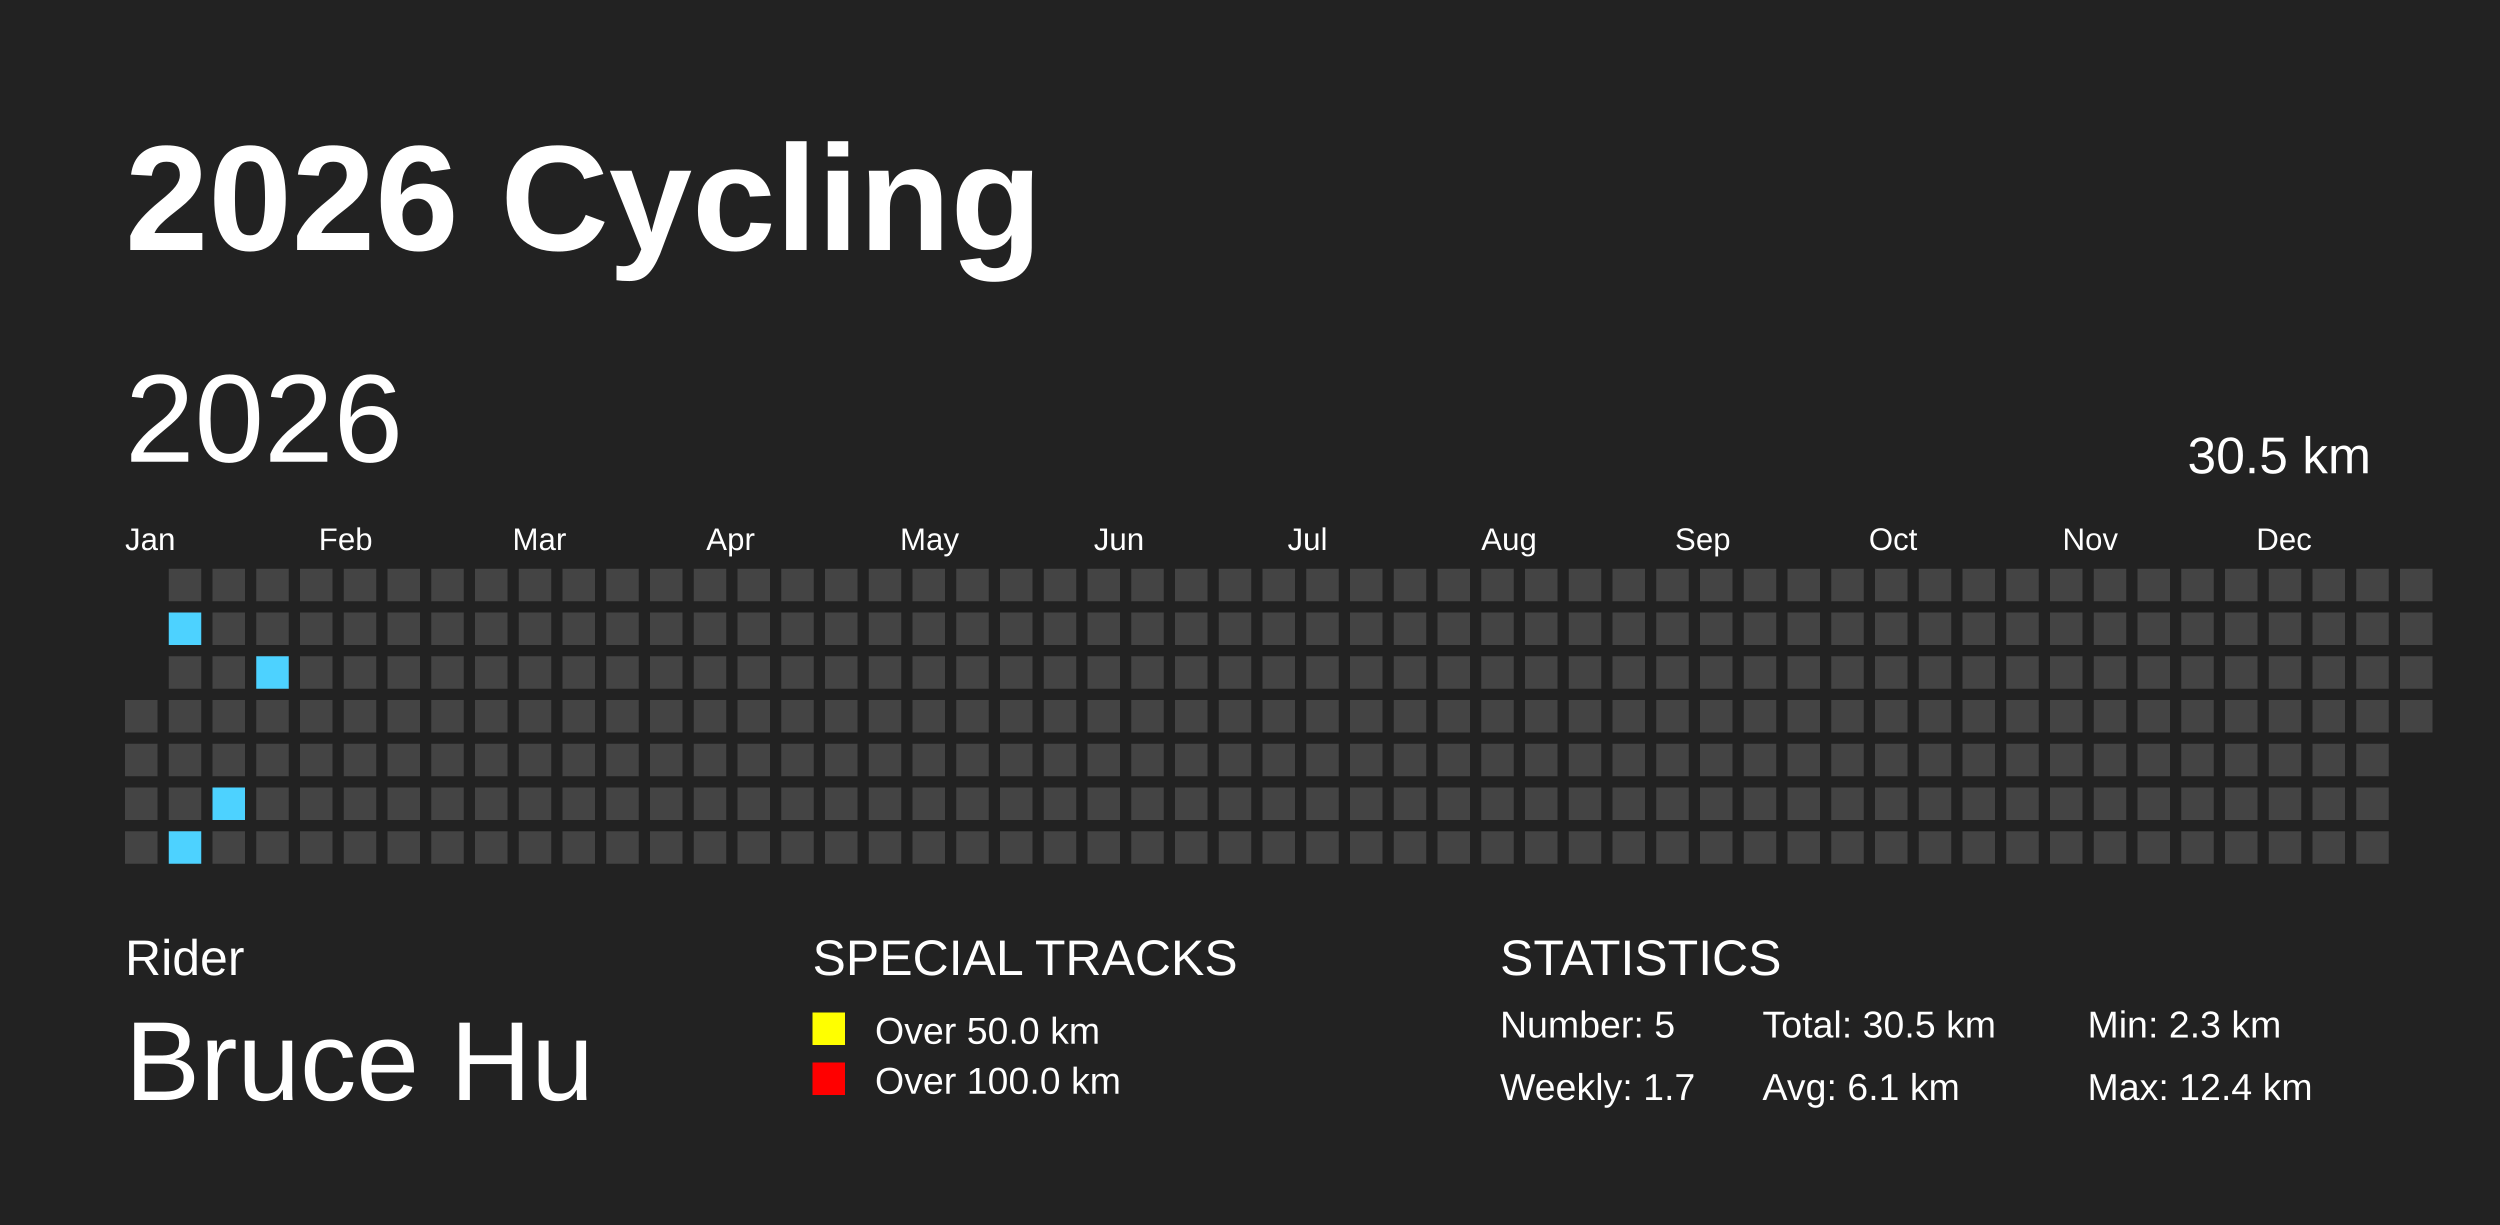
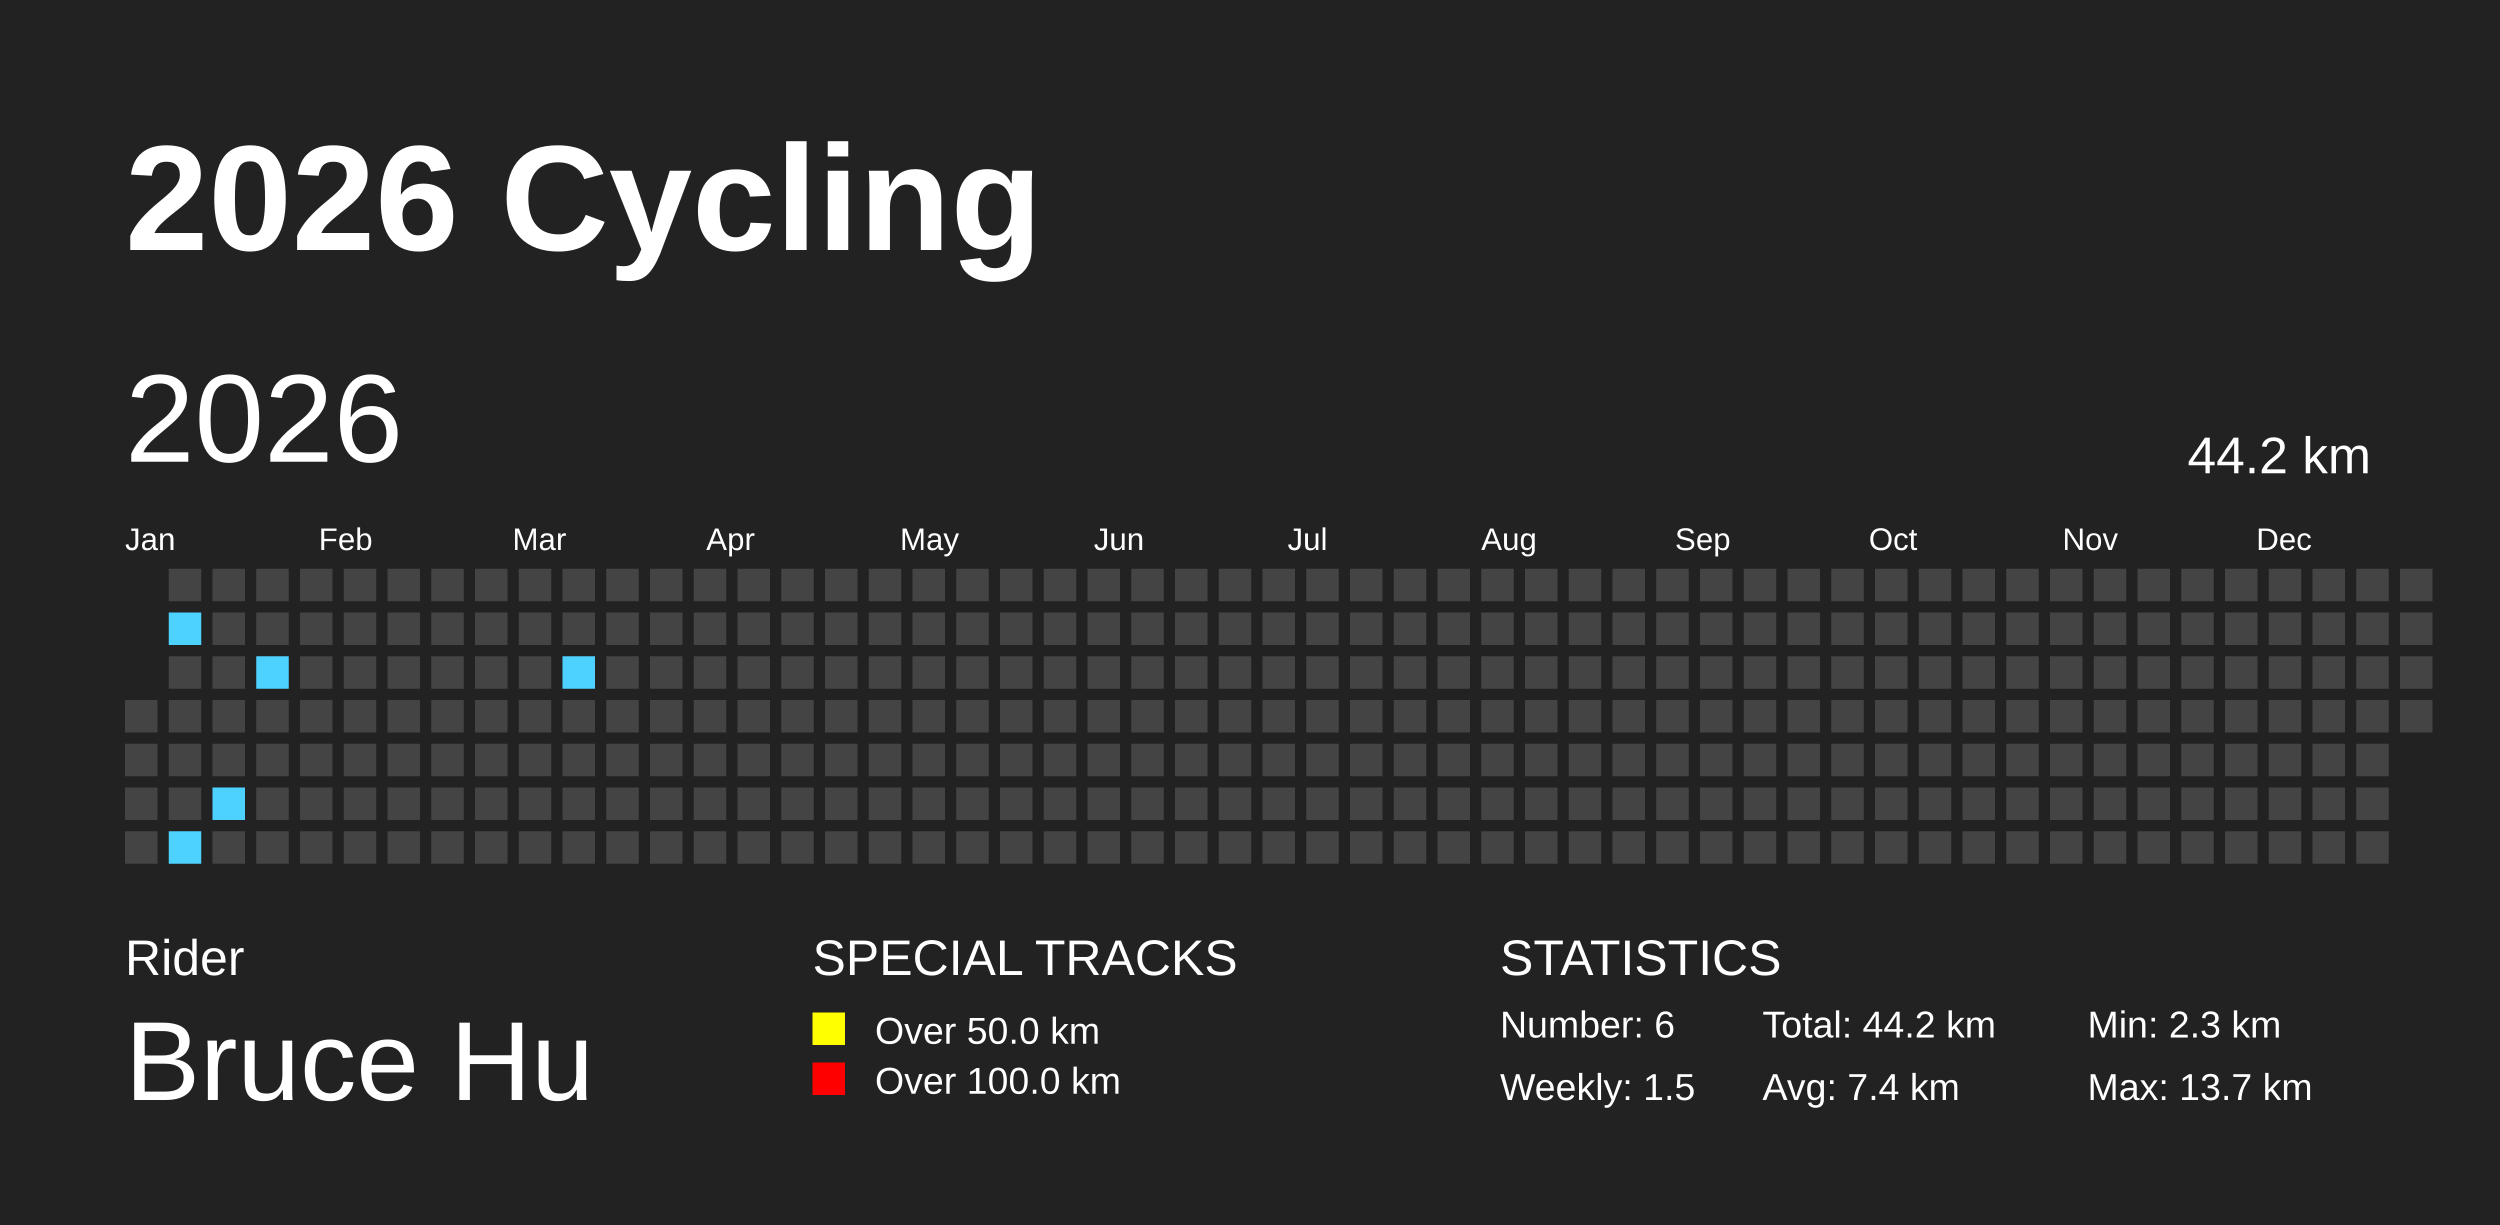
<svg xmlns="http://www.w3.org/2000/svg" baseProfile="full" height="98mm" version="1.1" viewBox="0,0,200,98" width="200mm">
  <defs />
  <rect fill="#222222" height="98" width="200" x="0" y="0" />
  <text fill="#FFFFFF" style="font-size:12px; font-family:Arial; font-weight:bold;" x="10" y="20">2026 Cycling</text>
  <text fill="#FFFFFF" style="font-size:4px; font-family:Arial" x="10" y="78">Rider</text>
  <text fill="#FFFFFF" style="font-size:9px; font-family:Arial" x="10" y="88">Bruce Hu</text>
  <text fill="#FFFFFF" style="font-size:4px; font-family:Arial" x="65" y="78">SPECIAL TRACKS</text>
  <rect fill="yellow" height="2.6" width="2.6" x="65" y="81" />
  <text fill="#FFFFFF" style="font-size:3px; font-family:Arial" x="70" y="83.5">Over 50.0 km</text>
  <rect fill="red" height="2.6" width="2.6" x="65" y="85" />
  <text fill="#FFFFFF" style="font-size:3px; font-family:Arial" x="70" y="87.5">Over 100.0 km</text>
  <text fill="#FFFFFF" style="font-size:4px; font-family:Arial" x="120" y="78">STATISTICS</text>
-   <text fill="#FFFFFF" style="font-size:3px; font-family:Arial" x="120" y="83">Number: 5</text>
-   <text fill="#FFFFFF" style="font-size:3px; font-family:Arial" x="120" y="88">Weekly: 1.7</text>
-   <text fill="#FFFFFF" style="font-size:3px; font-family:Arial" x="141" y="83">Total: 30.5 km</text>
-   <text fill="#FFFFFF" style="font-size:3px; font-family:Arial" x="141" y="88">Avg: 6.1 km</text>
+   <text fill="#FFFFFF" style="font-size:3px; font-family:Arial" x="120" y="83">Number: 6</text>
+   <text fill="#FFFFFF" style="font-size:3px; font-family:Arial" x="120" y="88">Weekly: 1.5</text>
+   <text fill="#FFFFFF" style="font-size:3px; font-family:Arial" x="141" y="83">Total: 44.2 km</text>
+   <text fill="#FFFFFF" style="font-size:3px; font-family:Arial" x="141" y="88">Avg: 7.4 km</text>
  <text fill="#FFFFFF" style="font-size:3px; font-family:Arial" x="167" y="83">Min: 2.3 km</text>
-   <text fill="#FFFFFF" style="font-size:3px; font-family:Arial" x="167" y="88">Max: 12.4 km</text>
+   <text fill="#FFFFFF" style="font-size:3px; font-family:Arial" x="167" y="88">Max: 13.7 km</text>
  <text dominant-baseline="hanging" fill="#FFFFFF" style="font-size:10.0px; font-family:Arial;" x="10" y="30">2026</text>
-   <text dominant-baseline="hanging" fill="#FFFFFF" style="font-size:4.125px; font-family:Arial;" x="175" y="35">30.5 km</text>
+   <text dominant-baseline="hanging" fill="#FFFFFF" style="font-size:4.125px; font-family:Arial;" x="175" y="35">44.2 km</text>
  <text fill="#FFFFFF" style="font-size:2.5px; font-family:Arial" x="10.0" y="44">Jan</text>
  <text fill="#FFFFFF" style="font-size:2.5px; font-family:Arial" x="25.5" y="44">Feb</text>
  <text fill="#FFFFFF" style="font-size:2.5px; font-family:Arial" x="41.0" y="44">Mar</text>
  <text fill="#FFFFFF" style="font-size:2.5px; font-family:Arial" x="56.5" y="44">Apr</text>
  <text fill="#FFFFFF" style="font-size:2.5px; font-family:Arial" x="72.0" y="44">May</text>
  <text fill="#FFFFFF" style="font-size:2.5px; font-family:Arial" x="87.5" y="44">Jun</text>
  <text fill="#FFFFFF" style="font-size:2.5px; font-family:Arial" x="103.0" y="44">Jul</text>
  <text fill="#FFFFFF" style="font-size:2.5px; font-family:Arial" x="118.5" y="44">Aug</text>
  <text fill="#FFFFFF" style="font-size:2.5px; font-family:Arial" x="134.0" y="44">Sep</text>
  <text fill="#FFFFFF" style="font-size:2.5px; font-family:Arial" x="149.5" y="44">Oct</text>
  <text fill="#FFFFFF" style="font-size:2.5px; font-family:Arial" x="165.0" y="44">Nov</text>
  <text fill="#FFFFFF" style="font-size:2.5px; font-family:Arial" x="180.5" y="44">Dec</text>
  <rect fill="#444444" height="2.6" width="2.6" x="10.0" y="56.0" />
  <rect fill="#444444" height="2.6" width="2.6" x="10.0" y="59.5" />
  <rect fill="#444444" height="2.6" width="2.6" x="10.0" y="63.0" />
  <rect fill="#444444" height="2.6" width="2.6" x="10.0" y="66.5" />
  <rect fill="#444444" height="2.6" width="2.6" x="13.5" y="45.5" />
  <rect fill="#4DD2FF" height="2.6" width="2.6" x="13.5" y="49.0" />
  <rect fill="#444444" height="2.6" width="2.6" x="13.5" y="52.5" />
  <rect fill="#444444" height="2.6" width="2.6" x="13.5" y="56.0" />
  <rect fill="#444444" height="2.6" width="2.6" x="13.5" y="59.5" />
  <rect fill="#444444" height="2.6" width="2.6" x="13.5" y="63.0" />
  <rect fill="#4DD2FF" height="2.6" width="2.6" x="13.5" y="66.5" />
  <rect fill="#444444" height="2.6" width="2.6" x="17.0" y="45.5" />
  <rect fill="#444444" height="2.6" width="2.6" x="17.0" y="49.0" />
  <rect fill="#444444" height="2.6" width="2.6" x="17.0" y="52.5" />
  <rect fill="#444444" height="2.6" width="2.6" x="17.0" y="56.0" />
  <rect fill="#444444" height="2.6" width="2.6" x="17.0" y="59.5" />
  <rect fill="#4DD2FF" height="2.6" width="2.6" x="17.0" y="63.0" />
  <rect fill="#444444" height="2.6" width="2.6" x="17.0" y="66.5" />
  <rect fill="#444444" height="2.6" width="2.6" x="20.5" y="45.5" />
  <rect fill="#444444" height="2.6" width="2.6" x="20.5" y="49.0" />
  <rect fill="#4DD2FF" height="2.6" width="2.6" x="20.5" y="52.5" />
  <rect fill="#444444" height="2.6" width="2.6" x="20.5" y="56.0" />
  <rect fill="#444444" height="2.6" width="2.6" x="20.5" y="59.5" />
  <rect fill="#444444" height="2.6" width="2.6" x="20.5" y="63.0" />
  <rect fill="#444444" height="2.6" width="2.6" x="20.5" y="66.5" />
  <rect fill="#444444" height="2.6" width="2.6" x="24.0" y="45.5" />
  <rect fill="#444444" height="2.6" width="2.6" x="24.0" y="49.0" />
  <rect fill="#444444" height="2.6" width="2.6" x="24.0" y="52.5" />
  <rect fill="#444444" height="2.6" width="2.6" x="24.0" y="56.0" />
  <rect fill="#444444" height="2.6" width="2.6" x="24.0" y="59.5" />
  <rect fill="#444444" height="2.6" width="2.6" x="24.0" y="63.0" />
  <rect fill="#444444" height="2.6" width="2.6" x="24.0" y="66.5" />
  <rect fill="#444444" height="2.6" width="2.6" x="27.5" y="45.5" />
  <rect fill="#444444" height="2.6" width="2.6" x="27.5" y="49.0" />
  <rect fill="#444444" height="2.6" width="2.6" x="27.5" y="52.5" />
  <rect fill="#444444" height="2.6" width="2.6" x="27.5" y="56.0" />
  <rect fill="#444444" height="2.6" width="2.6" x="27.5" y="59.5" />
  <rect fill="#444444" height="2.6" width="2.6" x="27.5" y="63.0" />
  <rect fill="#444444" height="2.6" width="2.6" x="27.5" y="66.5" />
  <rect fill="#444444" height="2.6" width="2.6" x="31.0" y="45.5" />
  <rect fill="#444444" height="2.6" width="2.6" x="31.0" y="49.0" />
  <rect fill="#444444" height="2.6" width="2.6" x="31.0" y="52.5" />
  <rect fill="#444444" height="2.6" width="2.6" x="31.0" y="56.0" />
  <rect fill="#444444" height="2.6" width="2.6" x="31.0" y="59.5" />
  <rect fill="#444444" height="2.6" width="2.6" x="31.0" y="63.0" />
  <rect fill="#444444" height="2.6" width="2.6" x="31.0" y="66.5" />
  <rect fill="#444444" height="2.6" width="2.6" x="34.5" y="45.5" />
  <rect fill="#444444" height="2.6" width="2.6" x="34.5" y="49.0" />
  <rect fill="#444444" height="2.6" width="2.6" x="34.5" y="52.5" />
  <rect fill="#444444" height="2.6" width="2.6" x="34.5" y="56.0" />
  <rect fill="#444444" height="2.6" width="2.6" x="34.5" y="59.5" />
  <rect fill="#444444" height="2.6" width="2.6" x="34.5" y="63.0" />
  <rect fill="#444444" height="2.6" width="2.6" x="34.5" y="66.5" />
  <rect fill="#444444" height="2.6" width="2.6" x="38.0" y="45.5" />
  <rect fill="#444444" height="2.6" width="2.6" x="38.0" y="49.0" />
  <rect fill="#444444" height="2.6" width="2.6" x="38.0" y="52.5" />
  <rect fill="#444444" height="2.6" width="2.6" x="38.0" y="56.0" />
  <rect fill="#444444" height="2.6" width="2.6" x="38.0" y="59.5" />
  <rect fill="#444444" height="2.6" width="2.6" x="38.0" y="63.0" />
  <rect fill="#444444" height="2.6" width="2.6" x="38.0" y="66.5" />
  <rect fill="#444444" height="2.6" width="2.6" x="41.5" y="45.5" />
  <rect fill="#444444" height="2.6" width="2.6" x="41.5" y="49.0" />
  <rect fill="#444444" height="2.6" width="2.6" x="41.5" y="52.5" />
  <rect fill="#444444" height="2.6" width="2.6" x="41.5" y="56.0" />
  <rect fill="#444444" height="2.6" width="2.6" x="41.5" y="59.5" />
  <rect fill="#444444" height="2.6" width="2.6" x="41.5" y="63.0" />
  <rect fill="#444444" height="2.6" width="2.6" x="41.5" y="66.5" />
  <rect fill="#444444" height="2.6" width="2.6" x="45.0" y="45.5" />
  <rect fill="#444444" height="2.6" width="2.6" x="45.0" y="49.0" />
-   <rect fill="#444444" height="2.6" width="2.6" x="45.0" y="52.5" />
+   <rect fill="#4DD2FF" height="2.6" width="2.6" x="45.0" y="52.5" />
  <rect fill="#444444" height="2.6" width="2.6" x="45.0" y="56.0" />
  <rect fill="#444444" height="2.6" width="2.6" x="45.0" y="59.5" />
  <rect fill="#444444" height="2.6" width="2.6" x="45.0" y="63.0" />
  <rect fill="#444444" height="2.6" width="2.6" x="45.0" y="66.5" />
  <rect fill="#444444" height="2.6" width="2.6" x="48.5" y="45.5" />
  <rect fill="#444444" height="2.6" width="2.6" x="48.5" y="49.0" />
  <rect fill="#444444" height="2.6" width="2.6" x="48.5" y="52.5" />
  <rect fill="#444444" height="2.6" width="2.6" x="48.5" y="56.0" />
  <rect fill="#444444" height="2.6" width="2.6" x="48.5" y="59.5" />
  <rect fill="#444444" height="2.6" width="2.6" x="48.5" y="63.0" />
  <rect fill="#444444" height="2.6" width="2.6" x="48.5" y="66.5" />
  <rect fill="#444444" height="2.6" width="2.6" x="52.0" y="45.5" />
  <rect fill="#444444" height="2.6" width="2.6" x="52.0" y="49.0" />
  <rect fill="#444444" height="2.6" width="2.6" x="52.0" y="52.5" />
  <rect fill="#444444" height="2.6" width="2.6" x="52.0" y="56.0" />
  <rect fill="#444444" height="2.6" width="2.6" x="52.0" y="59.5" />
  <rect fill="#444444" height="2.6" width="2.6" x="52.0" y="63.0" />
  <rect fill="#444444" height="2.6" width="2.6" x="52.0" y="66.5" />
  <rect fill="#444444" height="2.6" width="2.6" x="55.5" y="45.5" />
  <rect fill="#444444" height="2.6" width="2.6" x="55.5" y="49.0" />
  <rect fill="#444444" height="2.6" width="2.6" x="55.5" y="52.5" />
  <rect fill="#444444" height="2.6" width="2.6" x="55.5" y="56.0" />
  <rect fill="#444444" height="2.6" width="2.6" x="55.5" y="59.5" />
  <rect fill="#444444" height="2.6" width="2.6" x="55.5" y="63.0" />
  <rect fill="#444444" height="2.6" width="2.6" x="55.5" y="66.5" />
  <rect fill="#444444" height="2.6" width="2.6" x="59.0" y="45.5" />
  <rect fill="#444444" height="2.6" width="2.6" x="59.0" y="49.0" />
  <rect fill="#444444" height="2.6" width="2.6" x="59.0" y="52.5" />
  <rect fill="#444444" height="2.6" width="2.6" x="59.0" y="56.0" />
  <rect fill="#444444" height="2.6" width="2.6" x="59.0" y="59.5" />
  <rect fill="#444444" height="2.6" width="2.6" x="59.0" y="63.0" />
  <rect fill="#444444" height="2.6" width="2.6" x="59.0" y="66.5" />
  <rect fill="#444444" height="2.6" width="2.6" x="62.5" y="45.5" />
  <rect fill="#444444" height="2.6" width="2.6" x="62.5" y="49.0" />
  <rect fill="#444444" height="2.6" width="2.6" x="62.5" y="52.5" />
  <rect fill="#444444" height="2.6" width="2.6" x="62.5" y="56.0" />
  <rect fill="#444444" height="2.6" width="2.6" x="62.5" y="59.5" />
  <rect fill="#444444" height="2.6" width="2.6" x="62.5" y="63.0" />
  <rect fill="#444444" height="2.6" width="2.6" x="62.5" y="66.5" />
  <rect fill="#444444" height="2.6" width="2.6" x="66.0" y="45.5" />
  <rect fill="#444444" height="2.6" width="2.6" x="66.0" y="49.0" />
  <rect fill="#444444" height="2.6" width="2.6" x="66.0" y="52.5" />
  <rect fill="#444444" height="2.6" width="2.6" x="66.0" y="56.0" />
  <rect fill="#444444" height="2.6" width="2.6" x="66.0" y="59.5" />
  <rect fill="#444444" height="2.6" width="2.6" x="66.0" y="63.0" />
  <rect fill="#444444" height="2.6" width="2.6" x="66.0" y="66.5" />
  <rect fill="#444444" height="2.6" width="2.6" x="69.5" y="45.5" />
  <rect fill="#444444" height="2.6" width="2.6" x="69.5" y="49.0" />
  <rect fill="#444444" height="2.6" width="2.6" x="69.5" y="52.5" />
  <rect fill="#444444" height="2.6" width="2.6" x="69.5" y="56.0" />
  <rect fill="#444444" height="2.6" width="2.6" x="69.5" y="59.5" />
  <rect fill="#444444" height="2.6" width="2.6" x="69.5" y="63.0" />
  <rect fill="#444444" height="2.6" width="2.6" x="69.5" y="66.5" />
  <rect fill="#444444" height="2.6" width="2.6" x="73.0" y="45.5" />
  <rect fill="#444444" height="2.6" width="2.6" x="73.0" y="49.0" />
  <rect fill="#444444" height="2.6" width="2.6" x="73.0" y="52.5" />
  <rect fill="#444444" height="2.6" width="2.6" x="73.0" y="56.0" />
  <rect fill="#444444" height="2.6" width="2.6" x="73.0" y="59.5" />
  <rect fill="#444444" height="2.6" width="2.6" x="73.0" y="63.0" />
  <rect fill="#444444" height="2.6" width="2.6" x="73.0" y="66.5" />
  <rect fill="#444444" height="2.6" width="2.6" x="76.5" y="45.5" />
  <rect fill="#444444" height="2.6" width="2.6" x="76.5" y="49.0" />
  <rect fill="#444444" height="2.6" width="2.6" x="76.5" y="52.5" />
  <rect fill="#444444" height="2.6" width="2.6" x="76.5" y="56.0" />
  <rect fill="#444444" height="2.6" width="2.6" x="76.5" y="59.5" />
  <rect fill="#444444" height="2.6" width="2.6" x="76.5" y="63.0" />
  <rect fill="#444444" height="2.6" width="2.6" x="76.5" y="66.5" />
  <rect fill="#444444" height="2.6" width="2.6" x="80.0" y="45.5" />
  <rect fill="#444444" height="2.6" width="2.6" x="80.0" y="49.0" />
  <rect fill="#444444" height="2.6" width="2.6" x="80.0" y="52.5" />
  <rect fill="#444444" height="2.6" width="2.6" x="80.0" y="56.0" />
  <rect fill="#444444" height="2.6" width="2.6" x="80.0" y="59.5" />
  <rect fill="#444444" height="2.6" width="2.6" x="80.0" y="63.0" />
  <rect fill="#444444" height="2.6" width="2.6" x="80.0" y="66.5" />
  <rect fill="#444444" height="2.6" width="2.6" x="83.5" y="45.5" />
  <rect fill="#444444" height="2.6" width="2.6" x="83.5" y="49.0" />
  <rect fill="#444444" height="2.6" width="2.6" x="83.5" y="52.5" />
  <rect fill="#444444" height="2.6" width="2.6" x="83.5" y="56.0" />
  <rect fill="#444444" height="2.6" width="2.6" x="83.5" y="59.5" />
  <rect fill="#444444" height="2.6" width="2.6" x="83.5" y="63.0" />
  <rect fill="#444444" height="2.6" width="2.6" x="83.5" y="66.5" />
  <rect fill="#444444" height="2.6" width="2.6" x="87.0" y="45.5" />
  <rect fill="#444444" height="2.6" width="2.6" x="87.0" y="49.0" />
  <rect fill="#444444" height="2.6" width="2.6" x="87.0" y="52.5" />
  <rect fill="#444444" height="2.6" width="2.6" x="87.0" y="56.0" />
  <rect fill="#444444" height="2.6" width="2.6" x="87.0" y="59.5" />
  <rect fill="#444444" height="2.6" width="2.6" x="87.0" y="63.0" />
  <rect fill="#444444" height="2.6" width="2.6" x="87.0" y="66.5" />
  <rect fill="#444444" height="2.6" width="2.6" x="90.5" y="45.5" />
  <rect fill="#444444" height="2.6" width="2.6" x="90.5" y="49.0" />
  <rect fill="#444444" height="2.6" width="2.6" x="90.5" y="52.5" />
  <rect fill="#444444" height="2.6" width="2.6" x="90.5" y="56.0" />
  <rect fill="#444444" height="2.6" width="2.6" x="90.5" y="59.5" />
  <rect fill="#444444" height="2.6" width="2.6" x="90.5" y="63.0" />
  <rect fill="#444444" height="2.6" width="2.6" x="90.5" y="66.5" />
  <rect fill="#444444" height="2.6" width="2.6" x="94.0" y="45.5" />
  <rect fill="#444444" height="2.6" width="2.6" x="94.0" y="49.0" />
  <rect fill="#444444" height="2.6" width="2.6" x="94.0" y="52.5" />
  <rect fill="#444444" height="2.6" width="2.6" x="94.0" y="56.0" />
  <rect fill="#444444" height="2.6" width="2.6" x="94.0" y="59.5" />
  <rect fill="#444444" height="2.6" width="2.6" x="94.0" y="63.0" />
  <rect fill="#444444" height="2.6" width="2.6" x="94.0" y="66.5" />
  <rect fill="#444444" height="2.6" width="2.6" x="97.5" y="45.5" />
  <rect fill="#444444" height="2.6" width="2.6" x="97.5" y="49.0" />
  <rect fill="#444444" height="2.6" width="2.6" x="97.5" y="52.5" />
  <rect fill="#444444" height="2.6" width="2.6" x="97.5" y="56.0" />
  <rect fill="#444444" height="2.6" width="2.6" x="97.5" y="59.5" />
  <rect fill="#444444" height="2.6" width="2.6" x="97.5" y="63.0" />
  <rect fill="#444444" height="2.6" width="2.6" x="97.5" y="66.5" />
  <rect fill="#444444" height="2.6" width="2.6" x="101.0" y="45.5" />
  <rect fill="#444444" height="2.6" width="2.6" x="101.0" y="49.0" />
  <rect fill="#444444" height="2.6" width="2.6" x="101.0" y="52.5" />
  <rect fill="#444444" height="2.6" width="2.6" x="101.0" y="56.0" />
  <rect fill="#444444" height="2.6" width="2.6" x="101.0" y="59.5" />
  <rect fill="#444444" height="2.6" width="2.6" x="101.0" y="63.0" />
  <rect fill="#444444" height="2.6" width="2.6" x="101.0" y="66.5" />
  <rect fill="#444444" height="2.6" width="2.6" x="104.5" y="45.5" />
  <rect fill="#444444" height="2.6" width="2.6" x="104.5" y="49.0" />
  <rect fill="#444444" height="2.6" width="2.6" x="104.5" y="52.5" />
  <rect fill="#444444" height="2.6" width="2.6" x="104.5" y="56.0" />
  <rect fill="#444444" height="2.6" width="2.6" x="104.5" y="59.5" />
  <rect fill="#444444" height="2.6" width="2.6" x="104.5" y="63.0" />
  <rect fill="#444444" height="2.6" width="2.6" x="104.5" y="66.5" />
  <rect fill="#444444" height="2.6" width="2.6" x="108.0" y="45.5" />
  <rect fill="#444444" height="2.6" width="2.6" x="108.0" y="49.0" />
  <rect fill="#444444" height="2.6" width="2.6" x="108.0" y="52.5" />
  <rect fill="#444444" height="2.6" width="2.6" x="108.0" y="56.0" />
  <rect fill="#444444" height="2.6" width="2.6" x="108.0" y="59.5" />
  <rect fill="#444444" height="2.6" width="2.6" x="108.0" y="63.0" />
  <rect fill="#444444" height="2.6" width="2.6" x="108.0" y="66.5" />
  <rect fill="#444444" height="2.6" width="2.6" x="111.5" y="45.5" />
  <rect fill="#444444" height="2.6" width="2.6" x="111.5" y="49.0" />
  <rect fill="#444444" height="2.6" width="2.6" x="111.5" y="52.5" />
  <rect fill="#444444" height="2.6" width="2.6" x="111.5" y="56.0" />
  <rect fill="#444444" height="2.6" width="2.6" x="111.5" y="59.5" />
  <rect fill="#444444" height="2.6" width="2.6" x="111.5" y="63.0" />
  <rect fill="#444444" height="2.6" width="2.6" x="111.5" y="66.5" />
  <rect fill="#444444" height="2.6" width="2.6" x="115.0" y="45.5" />
  <rect fill="#444444" height="2.6" width="2.6" x="115.0" y="49.0" />
  <rect fill="#444444" height="2.6" width="2.6" x="115.0" y="52.5" />
  <rect fill="#444444" height="2.6" width="2.6" x="115.0" y="56.0" />
  <rect fill="#444444" height="2.6" width="2.6" x="115.0" y="59.5" />
  <rect fill="#444444" height="2.6" width="2.6" x="115.0" y="63.0" />
  <rect fill="#444444" height="2.6" width="2.6" x="115.0" y="66.5" />
  <rect fill="#444444" height="2.6" width="2.6" x="118.5" y="45.5" />
  <rect fill="#444444" height="2.6" width="2.6" x="118.5" y="49.0" />
  <rect fill="#444444" height="2.6" width="2.6" x="118.5" y="52.5" />
  <rect fill="#444444" height="2.6" width="2.6" x="118.5" y="56.0" />
  <rect fill="#444444" height="2.6" width="2.6" x="118.5" y="59.5" />
  <rect fill="#444444" height="2.6" width="2.6" x="118.5" y="63.0" />
  <rect fill="#444444" height="2.6" width="2.6" x="118.5" y="66.5" />
  <rect fill="#444444" height="2.6" width="2.6" x="122.0" y="45.5" />
  <rect fill="#444444" height="2.6" width="2.6" x="122.0" y="49.0" />
  <rect fill="#444444" height="2.6" width="2.6" x="122.0" y="52.5" />
  <rect fill="#444444" height="2.6" width="2.6" x="122.0" y="56.0" />
  <rect fill="#444444" height="2.6" width="2.6" x="122.0" y="59.5" />
  <rect fill="#444444" height="2.6" width="2.6" x="122.0" y="63.0" />
  <rect fill="#444444" height="2.6" width="2.6" x="122.0" y="66.5" />
  <rect fill="#444444" height="2.6" width="2.6" x="125.5" y="45.5" />
  <rect fill="#444444" height="2.6" width="2.6" x="125.5" y="49.0" />
  <rect fill="#444444" height="2.6" width="2.6" x="125.5" y="52.5" />
  <rect fill="#444444" height="2.6" width="2.6" x="125.5" y="56.0" />
  <rect fill="#444444" height="2.6" width="2.6" x="125.5" y="59.5" />
  <rect fill="#444444" height="2.6" width="2.6" x="125.5" y="63.0" />
  <rect fill="#444444" height="2.6" width="2.6" x="125.5" y="66.5" />
  <rect fill="#444444" height="2.6" width="2.6" x="129.0" y="45.5" />
  <rect fill="#444444" height="2.6" width="2.6" x="129.0" y="49.0" />
  <rect fill="#444444" height="2.6" width="2.6" x="129.0" y="52.5" />
  <rect fill="#444444" height="2.6" width="2.6" x="129.0" y="56.0" />
  <rect fill="#444444" height="2.6" width="2.6" x="129.0" y="59.5" />
  <rect fill="#444444" height="2.6" width="2.6" x="129.0" y="63.0" />
  <rect fill="#444444" height="2.6" width="2.6" x="129.0" y="66.5" />
  <rect fill="#444444" height="2.6" width="2.6" x="132.5" y="45.5" />
  <rect fill="#444444" height="2.6" width="2.6" x="132.5" y="49.0" />
  <rect fill="#444444" height="2.6" width="2.6" x="132.5" y="52.5" />
  <rect fill="#444444" height="2.6" width="2.6" x="132.5" y="56.0" />
  <rect fill="#444444" height="2.6" width="2.6" x="132.5" y="59.5" />
  <rect fill="#444444" height="2.6" width="2.6" x="132.5" y="63.0" />
  <rect fill="#444444" height="2.6" width="2.6" x="132.5" y="66.5" />
  <rect fill="#444444" height="2.6" width="2.6" x="136.0" y="45.5" />
  <rect fill="#444444" height="2.6" width="2.6" x="136.0" y="49.0" />
  <rect fill="#444444" height="2.6" width="2.6" x="136.0" y="52.5" />
  <rect fill="#444444" height="2.6" width="2.6" x="136.0" y="56.0" />
  <rect fill="#444444" height="2.6" width="2.6" x="136.0" y="59.5" />
  <rect fill="#444444" height="2.6" width="2.6" x="136.0" y="63.0" />
  <rect fill="#444444" height="2.6" width="2.6" x="136.0" y="66.5" />
  <rect fill="#444444" height="2.6" width="2.6" x="139.5" y="45.5" />
  <rect fill="#444444" height="2.6" width="2.6" x="139.5" y="49.0" />
  <rect fill="#444444" height="2.6" width="2.6" x="139.5" y="52.5" />
  <rect fill="#444444" height="2.6" width="2.6" x="139.5" y="56.0" />
  <rect fill="#444444" height="2.6" width="2.6" x="139.5" y="59.5" />
  <rect fill="#444444" height="2.6" width="2.6" x="139.5" y="63.0" />
  <rect fill="#444444" height="2.6" width="2.6" x="139.5" y="66.5" />
  <rect fill="#444444" height="2.6" width="2.6" x="143.0" y="45.5" />
  <rect fill="#444444" height="2.6" width="2.6" x="143.0" y="49.0" />
  <rect fill="#444444" height="2.6" width="2.6" x="143.0" y="52.5" />
  <rect fill="#444444" height="2.6" width="2.6" x="143.0" y="56.0" />
  <rect fill="#444444" height="2.6" width="2.6" x="143.0" y="59.5" />
  <rect fill="#444444" height="2.6" width="2.6" x="143.0" y="63.0" />
  <rect fill="#444444" height="2.6" width="2.6" x="143.0" y="66.5" />
  <rect fill="#444444" height="2.6" width="2.6" x="146.5" y="45.5" />
  <rect fill="#444444" height="2.6" width="2.6" x="146.5" y="49.0" />
  <rect fill="#444444" height="2.6" width="2.6" x="146.5" y="52.5" />
  <rect fill="#444444" height="2.6" width="2.6" x="146.5" y="56.0" />
  <rect fill="#444444" height="2.6" width="2.6" x="146.5" y="59.5" />
  <rect fill="#444444" height="2.6" width="2.6" x="146.5" y="63.0" />
  <rect fill="#444444" height="2.6" width="2.6" x="146.5" y="66.5" />
  <rect fill="#444444" height="2.6" width="2.6" x="150.0" y="45.5" />
  <rect fill="#444444" height="2.6" width="2.6" x="150.0" y="49.0" />
  <rect fill="#444444" height="2.6" width="2.6" x="150.0" y="52.5" />
  <rect fill="#444444" height="2.6" width="2.6" x="150.0" y="56.0" />
  <rect fill="#444444" height="2.6" width="2.6" x="150.0" y="59.5" />
  <rect fill="#444444" height="2.6" width="2.6" x="150.0" y="63.0" />
  <rect fill="#444444" height="2.6" width="2.6" x="150.0" y="66.5" />
  <rect fill="#444444" height="2.6" width="2.6" x="153.5" y="45.5" />
  <rect fill="#444444" height="2.6" width="2.6" x="153.5" y="49.0" />
  <rect fill="#444444" height="2.6" width="2.6" x="153.5" y="52.5" />
  <rect fill="#444444" height="2.6" width="2.6" x="153.5" y="56.0" />
  <rect fill="#444444" height="2.6" width="2.6" x="153.5" y="59.5" />
  <rect fill="#444444" height="2.6" width="2.6" x="153.5" y="63.0" />
  <rect fill="#444444" height="2.6" width="2.6" x="153.5" y="66.5" />
  <rect fill="#444444" height="2.6" width="2.6" x="157.0" y="45.5" />
  <rect fill="#444444" height="2.6" width="2.6" x="157.0" y="49.0" />
  <rect fill="#444444" height="2.6" width="2.6" x="157.0" y="52.5" />
  <rect fill="#444444" height="2.6" width="2.6" x="157.0" y="56.0" />
  <rect fill="#444444" height="2.6" width="2.6" x="157.0" y="59.5" />
  <rect fill="#444444" height="2.6" width="2.6" x="157.0" y="63.0" />
  <rect fill="#444444" height="2.6" width="2.6" x="157.0" y="66.5" />
  <rect fill="#444444" height="2.6" width="2.6" x="160.5" y="45.5" />
  <rect fill="#444444" height="2.6" width="2.6" x="160.5" y="49.0" />
  <rect fill="#444444" height="2.6" width="2.6" x="160.5" y="52.5" />
  <rect fill="#444444" height="2.6" width="2.6" x="160.5" y="56.0" />
  <rect fill="#444444" height="2.6" width="2.6" x="160.5" y="59.5" />
  <rect fill="#444444" height="2.6" width="2.6" x="160.5" y="63.0" />
  <rect fill="#444444" height="2.6" width="2.6" x="160.5" y="66.5" />
  <rect fill="#444444" height="2.6" width="2.6" x="164.0" y="45.5" />
  <rect fill="#444444" height="2.6" width="2.6" x="164.0" y="49.0" />
  <rect fill="#444444" height="2.6" width="2.6" x="164.0" y="52.5" />
  <rect fill="#444444" height="2.6" width="2.6" x="164.0" y="56.0" />
  <rect fill="#444444" height="2.6" width="2.6" x="164.0" y="59.5" />
  <rect fill="#444444" height="2.6" width="2.6" x="164.0" y="63.0" />
  <rect fill="#444444" height="2.6" width="2.6" x="164.0" y="66.5" />
  <rect fill="#444444" height="2.6" width="2.6" x="167.5" y="45.5" />
  <rect fill="#444444" height="2.6" width="2.6" x="167.5" y="49.0" />
  <rect fill="#444444" height="2.6" width="2.6" x="167.5" y="52.5" />
  <rect fill="#444444" height="2.6" width="2.6" x="167.5" y="56.0" />
  <rect fill="#444444" height="2.6" width="2.6" x="167.5" y="59.5" />
  <rect fill="#444444" height="2.6" width="2.6" x="167.5" y="63.0" />
  <rect fill="#444444" height="2.6" width="2.6" x="167.5" y="66.5" />
  <rect fill="#444444" height="2.6" width="2.6" x="171.0" y="45.5" />
  <rect fill="#444444" height="2.6" width="2.6" x="171.0" y="49.0" />
  <rect fill="#444444" height="2.6" width="2.6" x="171.0" y="52.5" />
  <rect fill="#444444" height="2.6" width="2.6" x="171.0" y="56.0" />
  <rect fill="#444444" height="2.6" width="2.6" x="171.0" y="59.5" />
  <rect fill="#444444" height="2.6" width="2.6" x="171.0" y="63.0" />
  <rect fill="#444444" height="2.6" width="2.6" x="171.0" y="66.5" />
  <rect fill="#444444" height="2.6" width="2.6" x="174.5" y="45.5" />
  <rect fill="#444444" height="2.6" width="2.6" x="174.5" y="49.0" />
  <rect fill="#444444" height="2.6" width="2.6" x="174.5" y="52.5" />
  <rect fill="#444444" height="2.6" width="2.6" x="174.5" y="56.0" />
  <rect fill="#444444" height="2.6" width="2.6" x="174.5" y="59.5" />
  <rect fill="#444444" height="2.6" width="2.6" x="174.5" y="63.0" />
  <rect fill="#444444" height="2.6" width="2.6" x="174.5" y="66.5" />
  <rect fill="#444444" height="2.6" width="2.6" x="178.0" y="45.5" />
  <rect fill="#444444" height="2.6" width="2.6" x="178.0" y="49.0" />
  <rect fill="#444444" height="2.6" width="2.6" x="178.0" y="52.5" />
  <rect fill="#444444" height="2.6" width="2.6" x="178.0" y="56.0" />
  <rect fill="#444444" height="2.6" width="2.6" x="178.0" y="59.5" />
  <rect fill="#444444" height="2.6" width="2.6" x="178.0" y="63.0" />
  <rect fill="#444444" height="2.6" width="2.6" x="178.0" y="66.5" />
  <rect fill="#444444" height="2.6" width="2.6" x="181.5" y="45.5" />
  <rect fill="#444444" height="2.6" width="2.6" x="181.5" y="49.0" />
  <rect fill="#444444" height="2.6" width="2.6" x="181.5" y="52.5" />
  <rect fill="#444444" height="2.6" width="2.6" x="181.5" y="56.0" />
  <rect fill="#444444" height="2.6" width="2.6" x="181.5" y="59.5" />
  <rect fill="#444444" height="2.6" width="2.6" x="181.5" y="63.0" />
  <rect fill="#444444" height="2.6" width="2.6" x="181.5" y="66.5" />
  <rect fill="#444444" height="2.6" width="2.6" x="185.0" y="45.5" />
  <rect fill="#444444" height="2.6" width="2.6" x="185.0" y="49.0" />
  <rect fill="#444444" height="2.6" width="2.6" x="185.0" y="52.5" />
  <rect fill="#444444" height="2.6" width="2.6" x="185.0" y="56.0" />
  <rect fill="#444444" height="2.6" width="2.6" x="185.0" y="59.5" />
  <rect fill="#444444" height="2.6" width="2.6" x="185.0" y="63.0" />
  <rect fill="#444444" height="2.6" width="2.6" x="185.0" y="66.5" />
  <rect fill="#444444" height="2.6" width="2.6" x="188.5" y="45.5" />
  <rect fill="#444444" height="2.6" width="2.6" x="188.5" y="49.0" />
  <rect fill="#444444" height="2.6" width="2.6" x="188.5" y="52.5" />
  <rect fill="#444444" height="2.6" width="2.6" x="188.5" y="56.0" />
  <rect fill="#444444" height="2.6" width="2.6" x="188.5" y="59.5" />
  <rect fill="#444444" height="2.6" width="2.6" x="188.5" y="63.0" />
  <rect fill="#444444" height="2.6" width="2.6" x="188.5" y="66.5" />
  <rect fill="#444444" height="2.6" width="2.6" x="192.0" y="45.5" />
  <rect fill="#444444" height="2.6" width="2.6" x="192.0" y="49.0" />
  <rect fill="#444444" height="2.6" width="2.6" x="192.0" y="52.5" />
  <rect fill="#444444" height="2.6" width="2.6" x="192.0" y="56.0" />
</svg>
